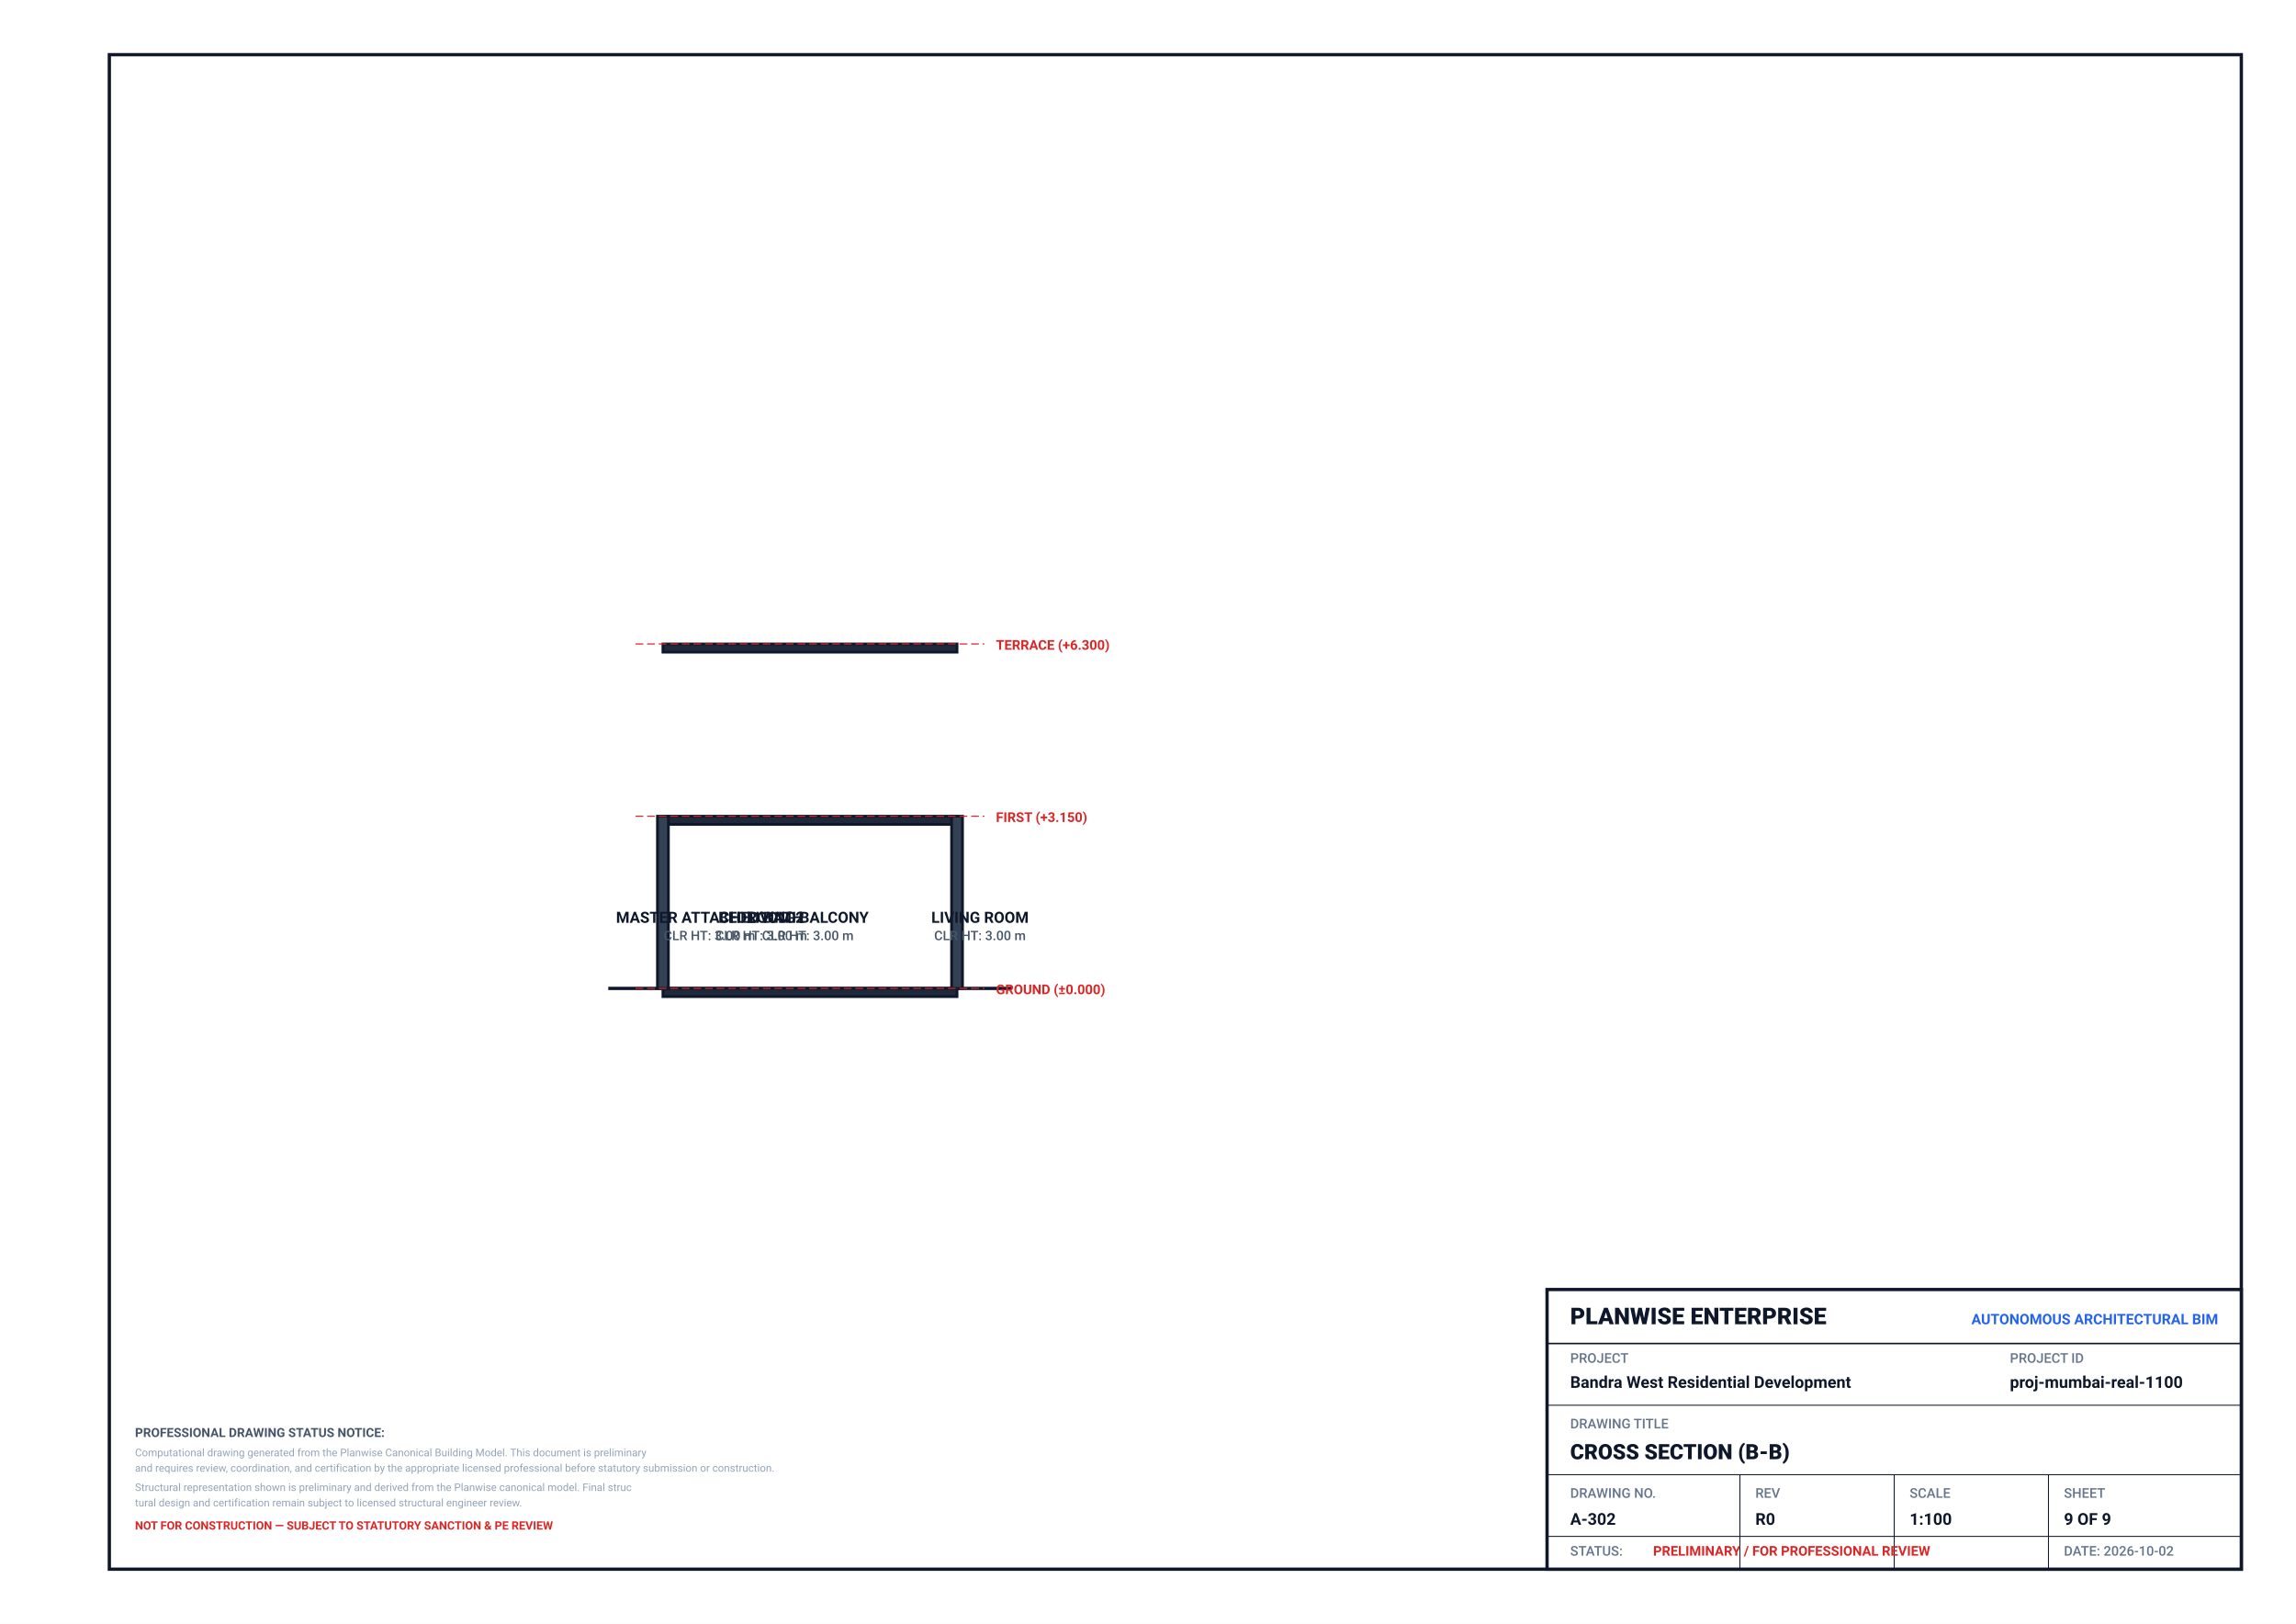
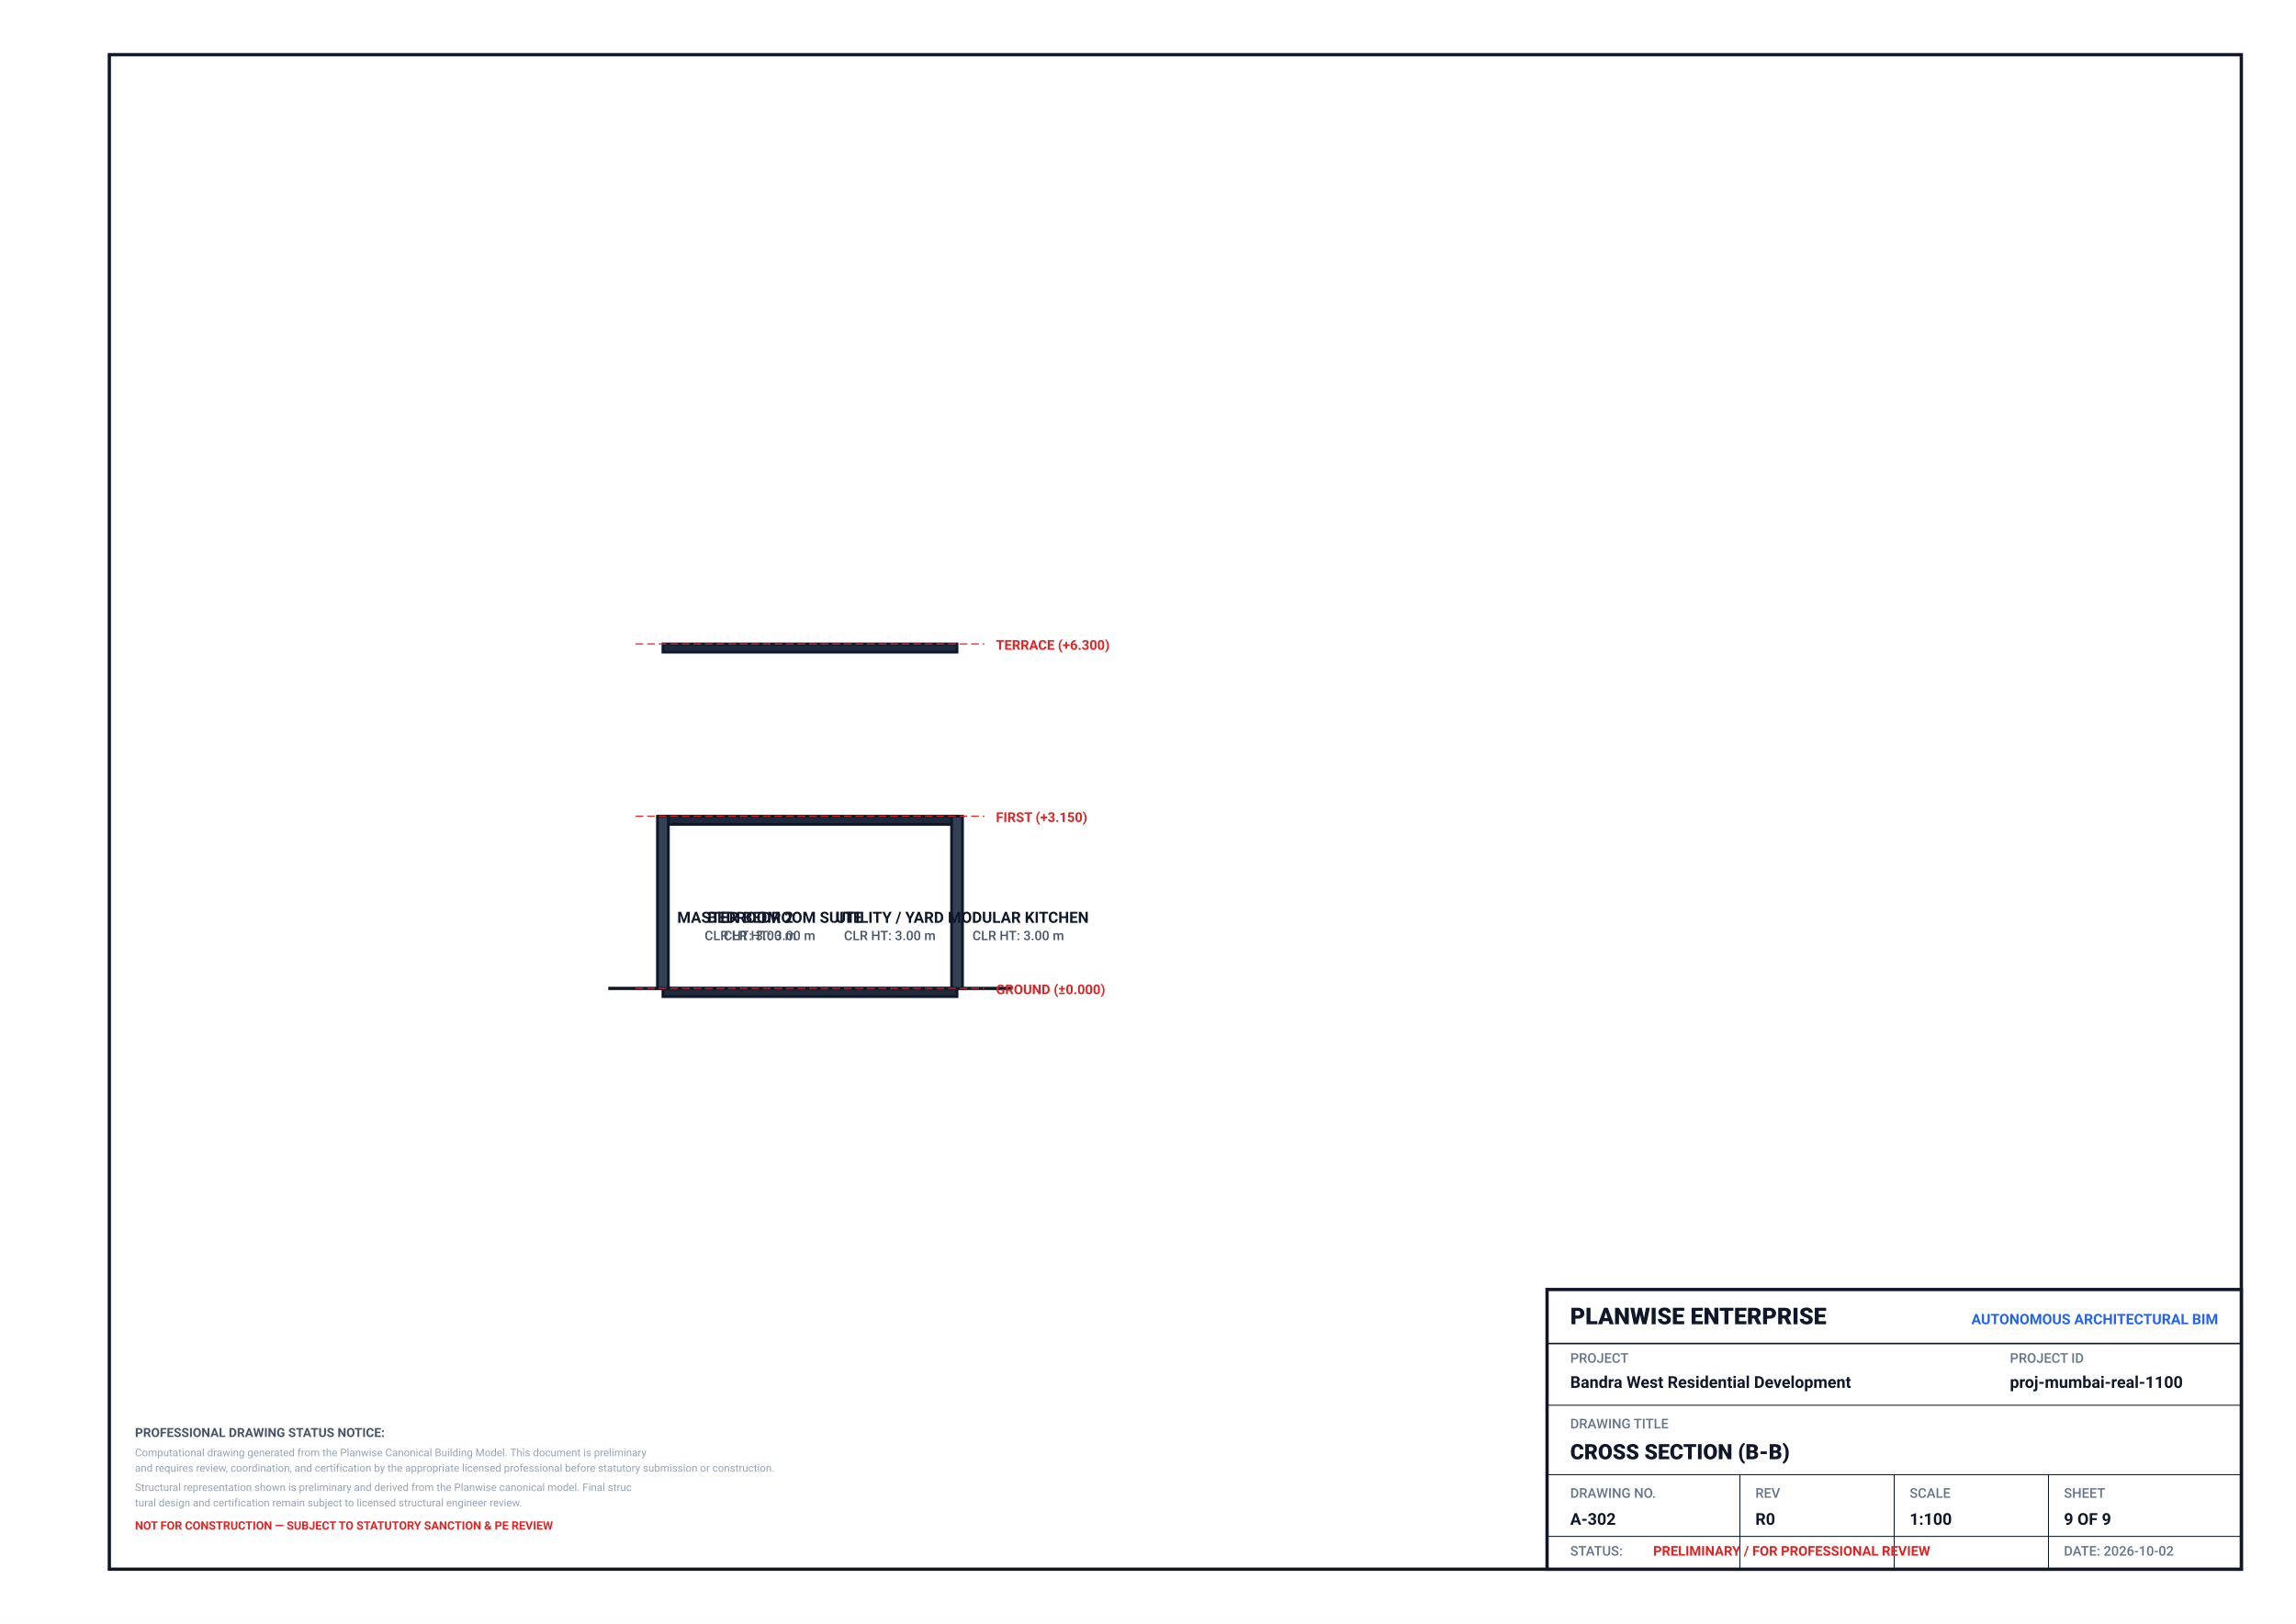
<svg xmlns="http://www.w3.org/2000/svg" viewBox="0 0 1190.55 841.89" width="1190.55" height="841.89" data-drawing-id="A-302" data-scale="1:100">
  <defs>
    <style>
    text { font-family: -apple-system, BlinkMacSystemFont, "Segoe UI", Roboto, Arial, sans-serif; }
    .title { font-weight: 700; fill: #0F172A; }
    .header { font-weight: 600; fill: #1E293B; }
    .label { font-size: 7px; fill: #64748B; font-weight: 500; }
    .value { font-size: 8.5px; fill: #0F172A; font-weight: 600; }
    .dim-text { font-size: 6.5px; fill: #0F172A; font-weight: 500; text-anchor: middle; }
    .room-name { font-size: 8px; font-weight: 700; fill: #0F172A; text-anchor: middle; }
    .room-area { font-size: 6.8px; font-weight: 500; fill: #475569; text-anchor: middle; }
    .tag-text { font-size: 6px; font-weight: 700; fill: #2563EB; text-anchor: middle; }
    .grid-text { font-size: 8px; font-weight: 700; fill: #1E293B; text-anchor: middle; dominant-baseline: central; }
  </style>
  </defs>
  <rect x="0" y="0" width="1190.55" height="841.89" fill="#FFFFFF" />
  <g id="sheet-border">
    <rect x="56.69" y="28.35" width="1105.51" height="785.19" fill="none" stroke="#0F172A" stroke-width="1.7" />
  </g>
  <g id="drawing-viewport">
    <g id="ground-line">
      <line x1="315.40" y1="512.44" x2="524.60" y2="512.44" stroke="#0F172A" stroke-width="1.7" />
    </g>
    <g id="slabs">
      <rect data-cbm-id="SLAB-PLINTH" data-element-type="IfcSlab" x="343.75" y="512.44" width="152.50" height="4.25" fill="#1E293B" stroke="#0F172A" stroke-width="1.42" />
      <rect data-cbm-id="SLAB-L1" data-element-type="IfcSlab" x="343.75" y="423.15" width="152.50" height="4.25" fill="#1E293B" stroke="#0F172A" stroke-width="1.42" />
      <rect data-cbm-id="SLAB-ROOF" data-element-type="IfcSlab" x="343.75" y="333.86" width="152.50" height="4.25" fill="#1E293B" stroke="#0F172A" stroke-width="1.42" />
    </g>
    <g id="cut-walls">
      <rect data-cbm-id="WALL-EXT-002" data-element-type="IfcWall" x="493.42" y="423.15" width="5.67" height="89.29" fill="#334155" stroke="#0F172A" stroke-width="1.42" />
      <rect data-cbm-id="WALL-EXT-004" data-element-type="IfcWall" x="340.91" y="423.15" width="5.67" height="89.29" fill="#334155" stroke="#0F172A" stroke-width="1.42" />
    </g>
    <g id="cut-spaces">
-       <text class="room-name" x="508.16" y="478.43">LIVING ROOM</text>
-       <text class="room-area" x="508.16" y="487.43">CLR HT: 3.00 m</text>
-       <text class="room-name" x="394.77" y="478.43">BEDROOM 2</text>
-       <text class="room-area" x="394.77" y="487.43">CLR HT: 3.00 m</text>
-       <text class="room-name" x="367.85" y="478.43">MASTER ATTACHED BATH</text>
-       <text class="room-area" x="367.85" y="487.43">CLR HT: 3.00 m</text>
-       <text class="room-name" x="418.87" y="478.43">LIVING BALCONY</text>
-       <text class="room-area" x="418.87" y="487.43">CLR HT: 3.00 m</text>
+       <text class="room-name" x="528.00" y="478.43">MODULAR KITCHEN</text>
+       <text class="room-area" x="528.00" y="487.43">CLR HT: 3.00 m</text>
+       <text class="room-name" x="461.39" y="478.43">UTILITY / YARD</text>
+       <text class="room-area" x="461.39" y="487.43">CLR HT: 3.00 m</text>
+       <text class="room-name" x="389.11" y="478.43">BEDROOM 2</text>
+       <text class="room-area" x="389.11" y="487.43">CLR HT: 3.00 m</text>
+       <text class="room-name" x="399.02" y="478.43">MASTER BEDROOM SUITE</text>
+       <text class="room-area" x="399.02" y="487.43">CLR HT: 3.00 m</text>
    </g>
    <g id="level-markers">
      <line x1="329.57" y1="512.44" x2="510.43" y2="512.44" stroke="#DC2626" stroke-width="0.6" stroke-dasharray="4,2" />
      <text x="516.43" y="515.44" font-size="7px" font-weight="600" fill="#DC2626">GROUND (±0.000)</text>
      <line x1="329.57" y1="423.15" x2="510.43" y2="423.15" stroke="#DC2626" stroke-width="0.6" stroke-dasharray="4,2" />
      <text x="516.43" y="426.15" font-size="7px" font-weight="600" fill="#DC2626">FIRST (+3.150)</text>
      <line x1="329.57" y1="333.86" x2="510.43" y2="333.86" stroke="#DC2626" stroke-width="0.6" stroke-dasharray="4,2" />
      <text x="516.43" y="336.86" font-size="7px" font-weight="600" fill="#DC2626">TERRACE (+6.300)</text>
    </g>
  </g>
  <g id="disclaimers">
    <text x="70.0" y="745.0" font-size="6.5px" font-weight="700" fill="#475569">PROFESSIONAL DRAWING STATUS NOTICE:</text>
    <text x="70.0" y="755.0" font-size="5.5px" fill="#94A3B8">Computational drawing generated from the Planwise Canonical Building Model. This document is preliminary </text>
    <text x="70.0" y="763.0" font-size="5.5px" fill="#94A3B8">and requires review, coordination, and certification by the appropriate licensed professional before statutory submission or construction.</text>
    <text x="70.0" y="773.0" font-size="5.5px" fill="#94A3B8">Structural representation shown is preliminary and derived from the Planwise canonical model. Final struc</text>
    <text x="70.0" y="781.0" font-size="5.5px" fill="#94A3B8">tural design and certification remain subject to licensed structural engineer review.</text>
    <text x="70.0" y="793.0" font-size="6px" font-weight="700" fill="#DC2626">NOT FOR CONSTRUCTION — SUBJECT TO STATUTORY SANCTION &amp; PE REVIEW</text>
  </g>
  <g id="title-block">
    <rect x="802.2" y="668.54" width="360.0" height="145.0" fill="#FFFFFF" stroke="#0F172A" stroke-width="1.7" />
    <line x1="802.2" y1="696.54" x2="1162.2" y2="696.54" stroke="#0F172A" stroke-width="0.8" />
    <text x="814.2" y="686.54" font-size="12px" font-weight="800" fill="#0F172A">PLANWISE ENTERPRISE</text>
    <text x="1150.2" y="686.54" font-size="7.5px" font-weight="700" fill="#2563EB" text-anchor="end">AUTONOMOUS ARCHITECTURAL BIM</text>
    <line x1="802.2" y1="728.54" x2="1162.2" y2="728.54" stroke="#0F172A" stroke-width="0.5" />
    <text class="label" x="814.2" y="706.54">PROJECT</text>
    <text class="value" x="814.2" y="719.54">Bandra West Residential Development</text>
    <text class="label" x="1042.2" y="706.54">PROJECT ID</text>
    <text class="value" x="1042.2" y="719.54">proj-mumbai-real-1100</text>
    <line x1="802.2" y1="764.54" x2="1162.2" y2="764.54" stroke="#0F172A" stroke-width="0.5" />
    <text class="label" x="814.2" y="740.54">DRAWING TITLE</text>
    <text x="814.2" y="756.54" font-size="11px" font-weight="800" fill="#0F172A">CROSS SECTION (B-B)</text>
    <line x1="902.2" y1="764.54" x2="902.2" y2="813.54" stroke="#0F172A" stroke-width="0.5" />
    <line x1="982.2" y1="764.54" x2="982.2" y2="813.54" stroke="#0F172A" stroke-width="0.5" />
    <line x1="1062.2" y1="764.54" x2="1062.2" y2="813.54" stroke="#0F172A" stroke-width="0.5" />
    <text class="label" x="814.2" y="776.54">DRAWING NO.</text>
    <text class="value" x="814.2" y="790.54" font-size="11px">A-302</text>
    <text class="label" x="910.2" y="776.54">REV</text>
    <text class="value" x="910.2" y="790.54">R0</text>
    <text class="label" x="990.2" y="776.54">SCALE</text>
    <text class="value" x="990.2" y="790.54">1:100</text>
    <text class="label" x="1070.2" y="776.54">SHEET</text>
    <text class="value" x="1070.2" y="790.54">9 OF 9</text>
    <line x1="802.2" y1="796.54" x2="1162.2" y2="796.54" stroke="#0F172A" stroke-width="0.5" />
    <text class="label" x="814.2" y="806.54">STATUS:</text>
    <text x="857.2" y="806.54" font-size="7px" font-weight="700" fill="#DC2626">PRELIMINARY / FOR PROFESSIONAL REVIEW</text>
    <text class="label" x="1070.2" y="806.54">DATE: 2026-10-02</text>
  </g>
</svg>
